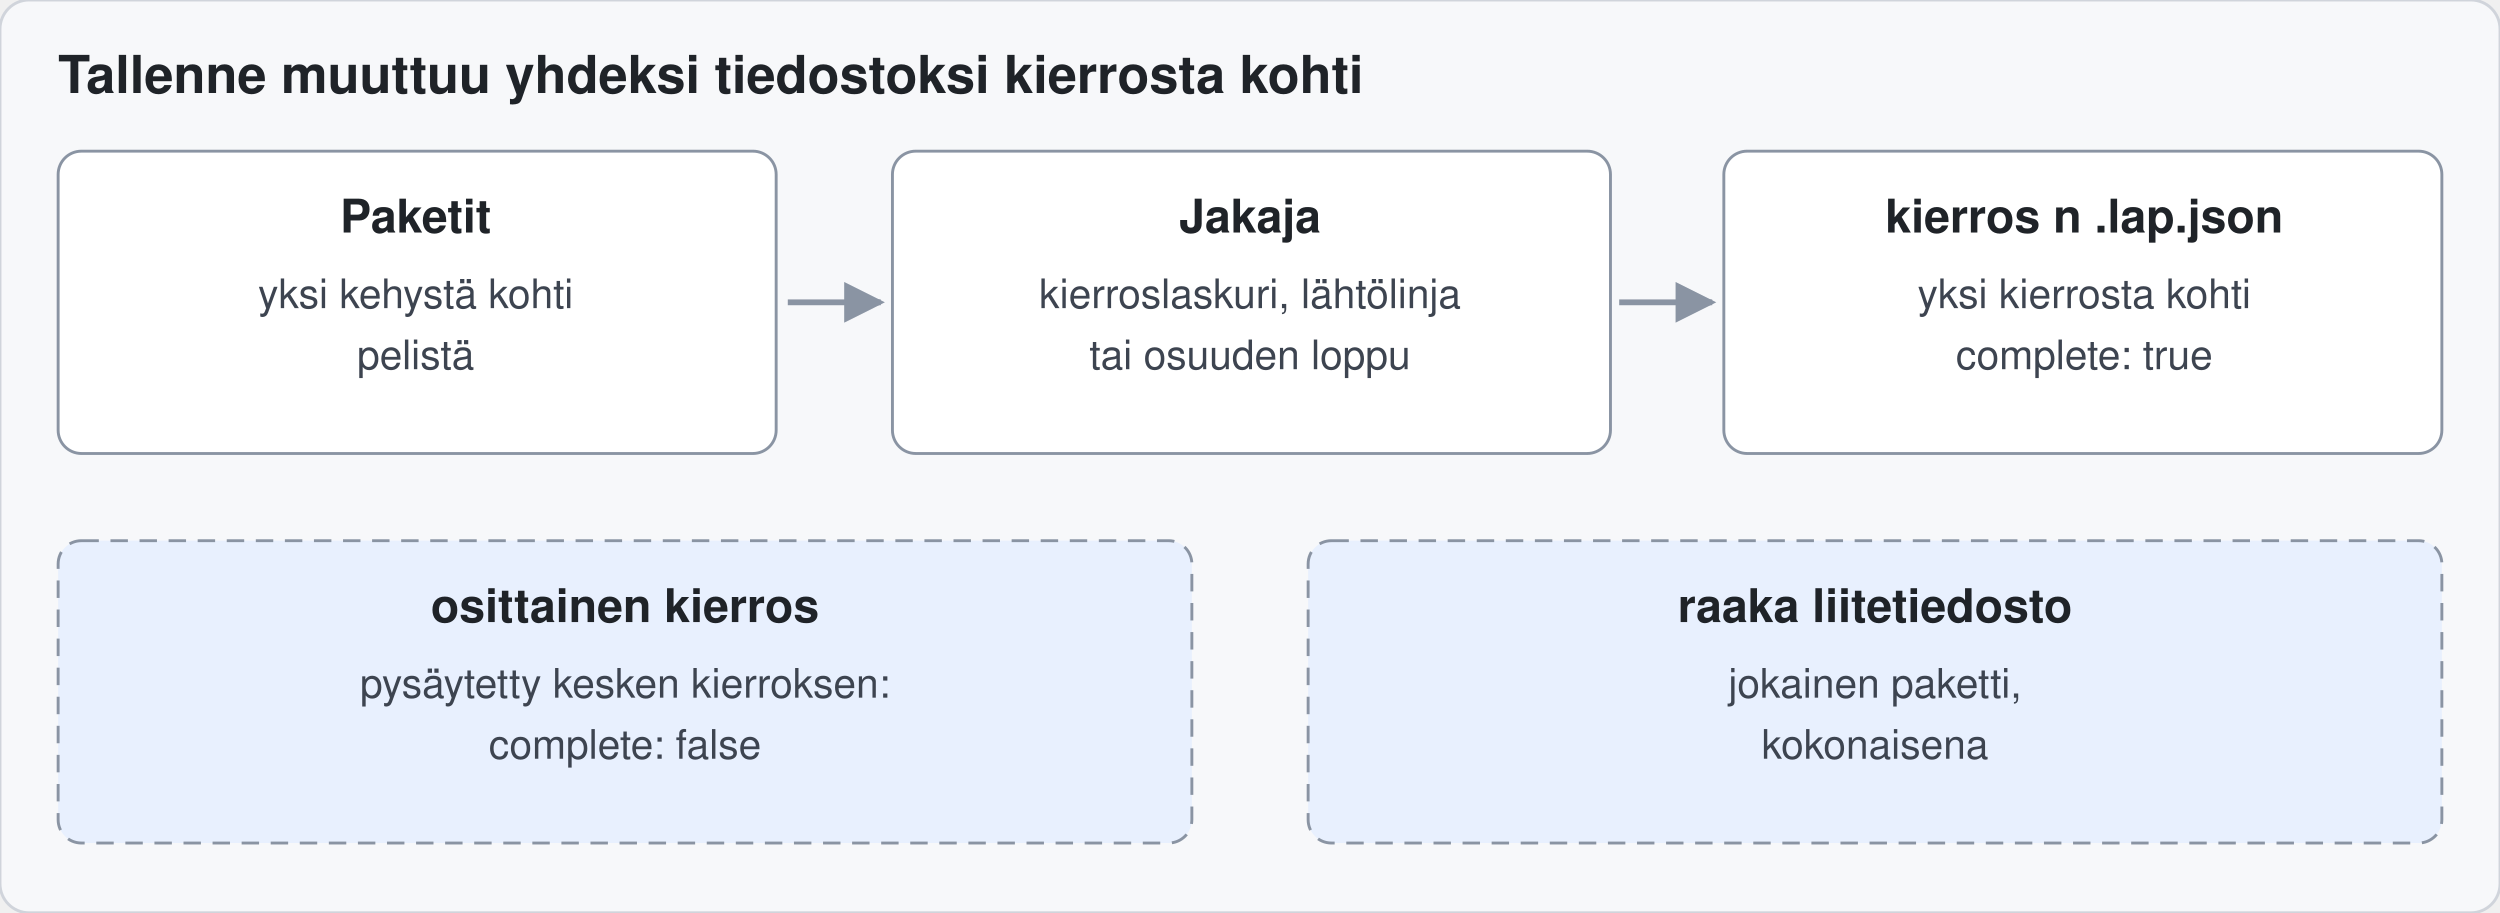
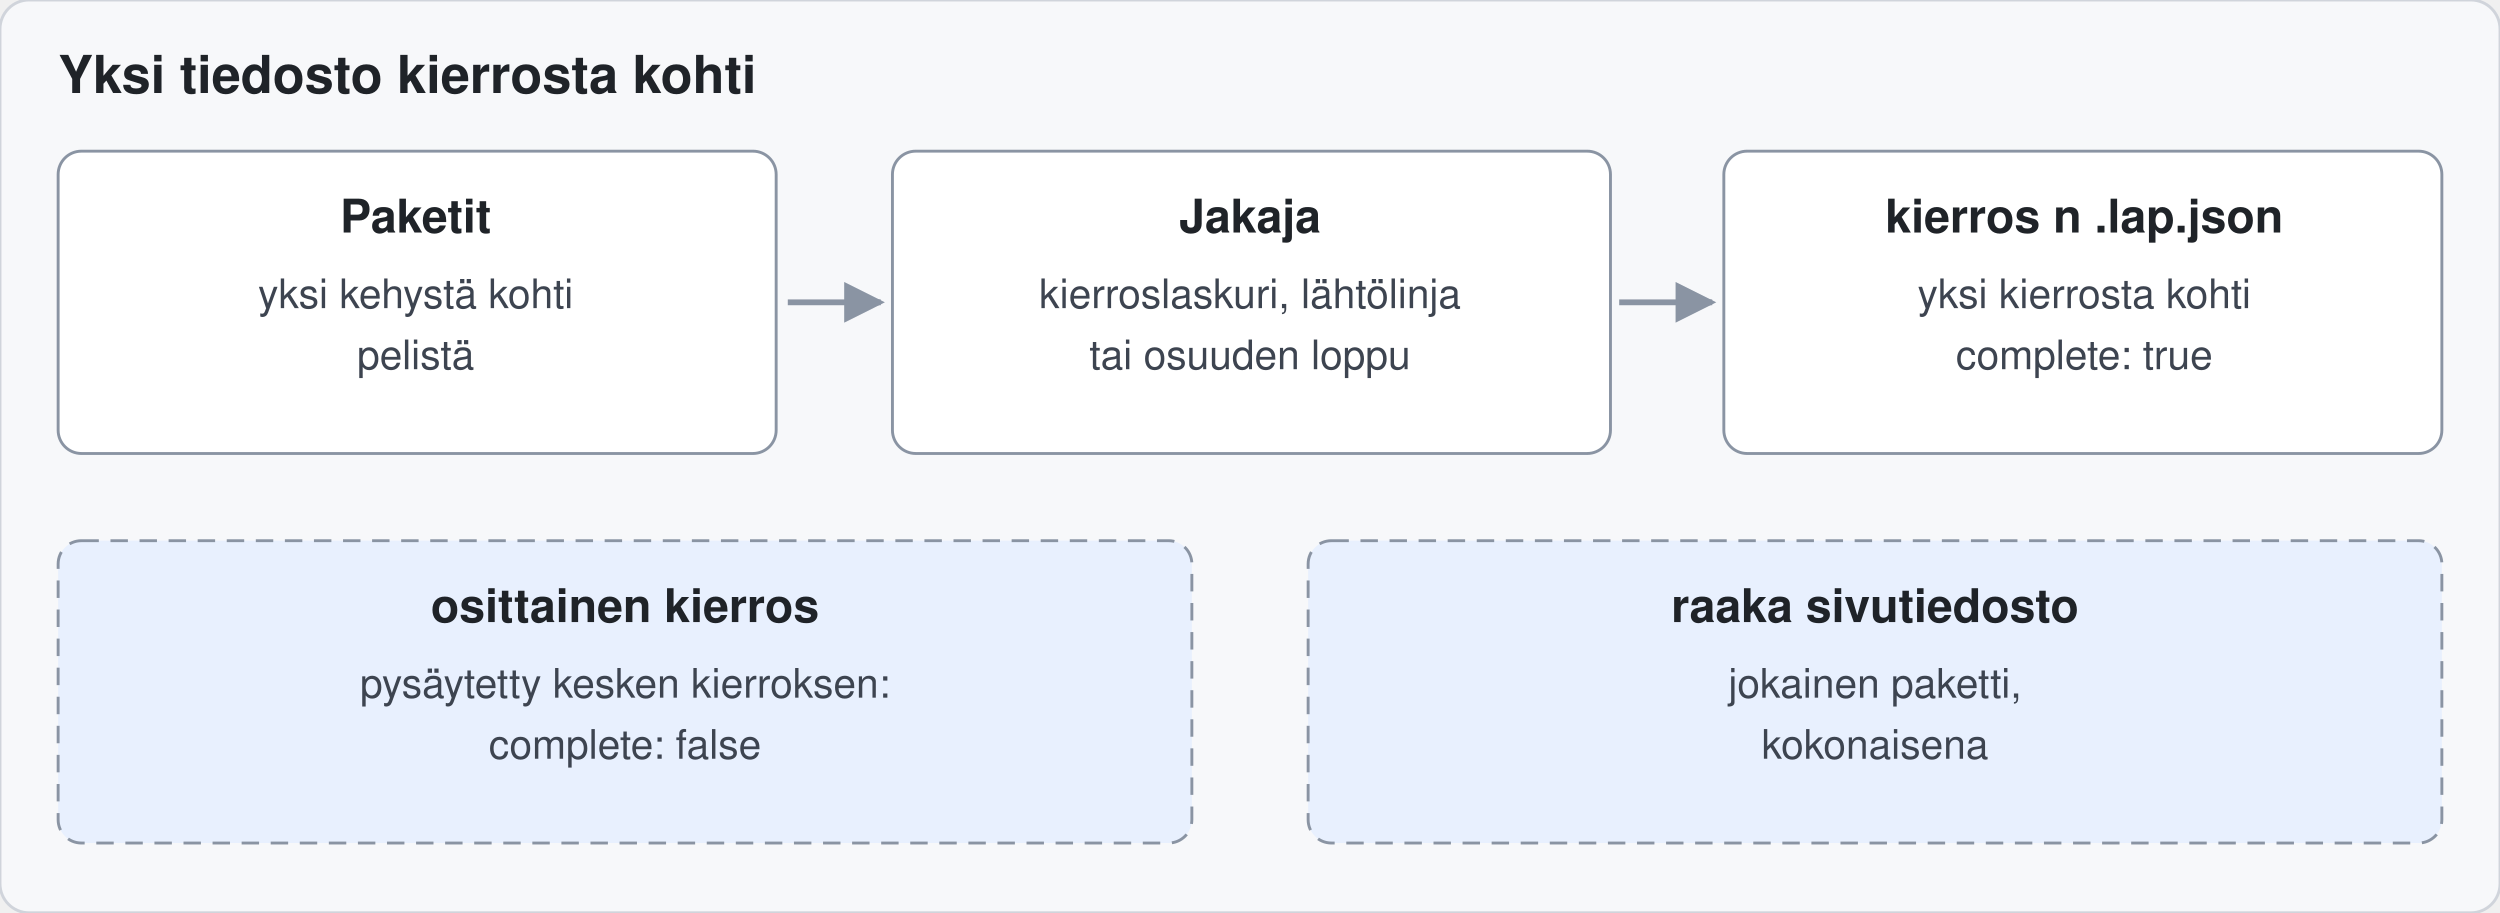
<svg xmlns="http://www.w3.org/2000/svg" width="860" height="314" viewBox="0 0 860 314" role="img" aria-label="A recording becomes one file per lap">
  <rect width="860" height="314" rx="10" fill="#f7f8fa" stroke="#d0d4db" />
  <defs>
    <marker id="a" viewBox="0 0 10 10" refX="9" refY="5" markerWidth="7" markerHeight="7" orient="auto-start-reverse">
      <path d="M0,0 L10,5 L0,10 z" fill="#8a94a3" />
    </marker>
  </defs>
-   <text x="20" y="32" font-family="Segoe UI,Helvetica,Arial,sans-serif" font-size="18" font-weight="600" fill="#1f2328" text-anchor="start">Tallenne muuttuu yhdeksi tiedostoksi kierrosta kohti</text>
+   <text x="20" y="32" font-family="Segoe UI,Helvetica,Arial,sans-serif" font-size="18" font-weight="600" fill="#1f2328" text-anchor="start">Yksi tiedosto kierrosta kohti</text>
  <rect x="20" y="52" width="247" height="104" rx="8" fill="#ffffff" stroke="#8a94a3" />
  <text x="143" y="80" font-family="Segoe UI,Helvetica,Arial,sans-serif" font-size="16" font-weight="600" fill="#1f2328" text-anchor="middle">Paketit</text>
  <text x="143" y="106" font-family="Segoe UI,Helvetica,Arial,sans-serif" font-size="14" font-weight="400" fill="#3d4450" text-anchor="middle">yksi kehystä kohti</text>
  <text x="143" y="127" font-family="Segoe UI,Helvetica,Arial,sans-serif" font-size="14" font-weight="400" fill="#3d4450" text-anchor="middle">pelistä</text>
  <rect x="307" y="52" width="247" height="104" rx="8" fill="#ffffff" stroke="#8a94a3" />
  <text x="430" y="80" font-family="Segoe UI,Helvetica,Arial,sans-serif" font-size="16" font-weight="600" fill="#1f2328" text-anchor="middle">Jakaja</text>
  <text x="430" y="106" font-family="Segoe UI,Helvetica,Arial,sans-serif" font-size="14" font-weight="400" fill="#3d4450" text-anchor="middle">kierroslaskuri, lähtölinja</text>
  <text x="430" y="127" font-family="Segoe UI,Helvetica,Arial,sans-serif" font-size="14" font-weight="400" fill="#3d4450" text-anchor="middle">tai osuuden loppu</text>
  <rect x="593" y="52" width="247" height="104" rx="8" fill="#ffffff" stroke="#8a94a3" />
  <text x="717" y="80" font-family="Segoe UI,Helvetica,Arial,sans-serif" font-size="16" font-weight="600" fill="#1f2328" text-anchor="middle">kierros n .lap.json</text>
  <text x="717" y="106" font-family="Segoe UI,Helvetica,Arial,sans-serif" font-size="14" font-weight="400" fill="#3d4450" text-anchor="middle">yksi kierrosta kohti</text>
  <text x="717" y="127" font-family="Segoe UI,Helvetica,Arial,sans-serif" font-size="14" font-weight="400" fill="#3d4450" text-anchor="middle">complete: true</text>
  <line x1="271" y1="104.0" x2="303" y2="104.0" stroke="#8a94a3" stroke-width="2" marker-end="url(#a)" />
  <line x1="557" y1="104.0" x2="589" y2="104.0" stroke="#8a94a3" stroke-width="2" marker-end="url(#a)" />
  <rect x="20" y="186" width="390" height="104" rx="8" fill="#e8f0fe" stroke="#8a94a3" stroke-dasharray="6 4" />
  <text x="215" y="214" font-family="Segoe UI,Helvetica,Arial,sans-serif" font-size="16" font-weight="600" fill="#1f2328" text-anchor="middle">osittainen kierros</text>
  <text x="215" y="240" font-family="Segoe UI,Helvetica,Arial,sans-serif" font-size="14" font-weight="400" fill="#3d4450" text-anchor="middle">pysäytetty kesken kierroksen:</text>
  <text x="215" y="261" font-family="Segoe UI,Helvetica,Arial,sans-serif" font-size="14" font-weight="400" fill="#3d4450" text-anchor="middle">complete: false</text>
  <rect x="450" y="186" width="390" height="104" rx="8" fill="#e8f0fe" stroke="#8a94a3" stroke-dasharray="6 4" />
-   <text x="645" y="214" font-family="Segoe UI,Helvetica,Arial,sans-serif" font-size="16" font-weight="600" fill="#1f2328" text-anchor="middle">raaka liitetiedosto</text>
+   <text x="645" y="214" font-family="Segoe UI,Helvetica,Arial,sans-serif" font-size="16" font-weight="600" fill="#1f2328" text-anchor="middle">raaka sivutiedosto</text>
  <text x="645" y="240" font-family="Segoe UI,Helvetica,Arial,sans-serif" font-size="14" font-weight="400" fill="#3d4450" text-anchor="middle">jokainen paketti,</text>
  <text x="645" y="261" font-family="Segoe UI,Helvetica,Arial,sans-serif" font-size="14" font-weight="400" fill="#3d4450" text-anchor="middle">kokonaisena</text>
</svg>
